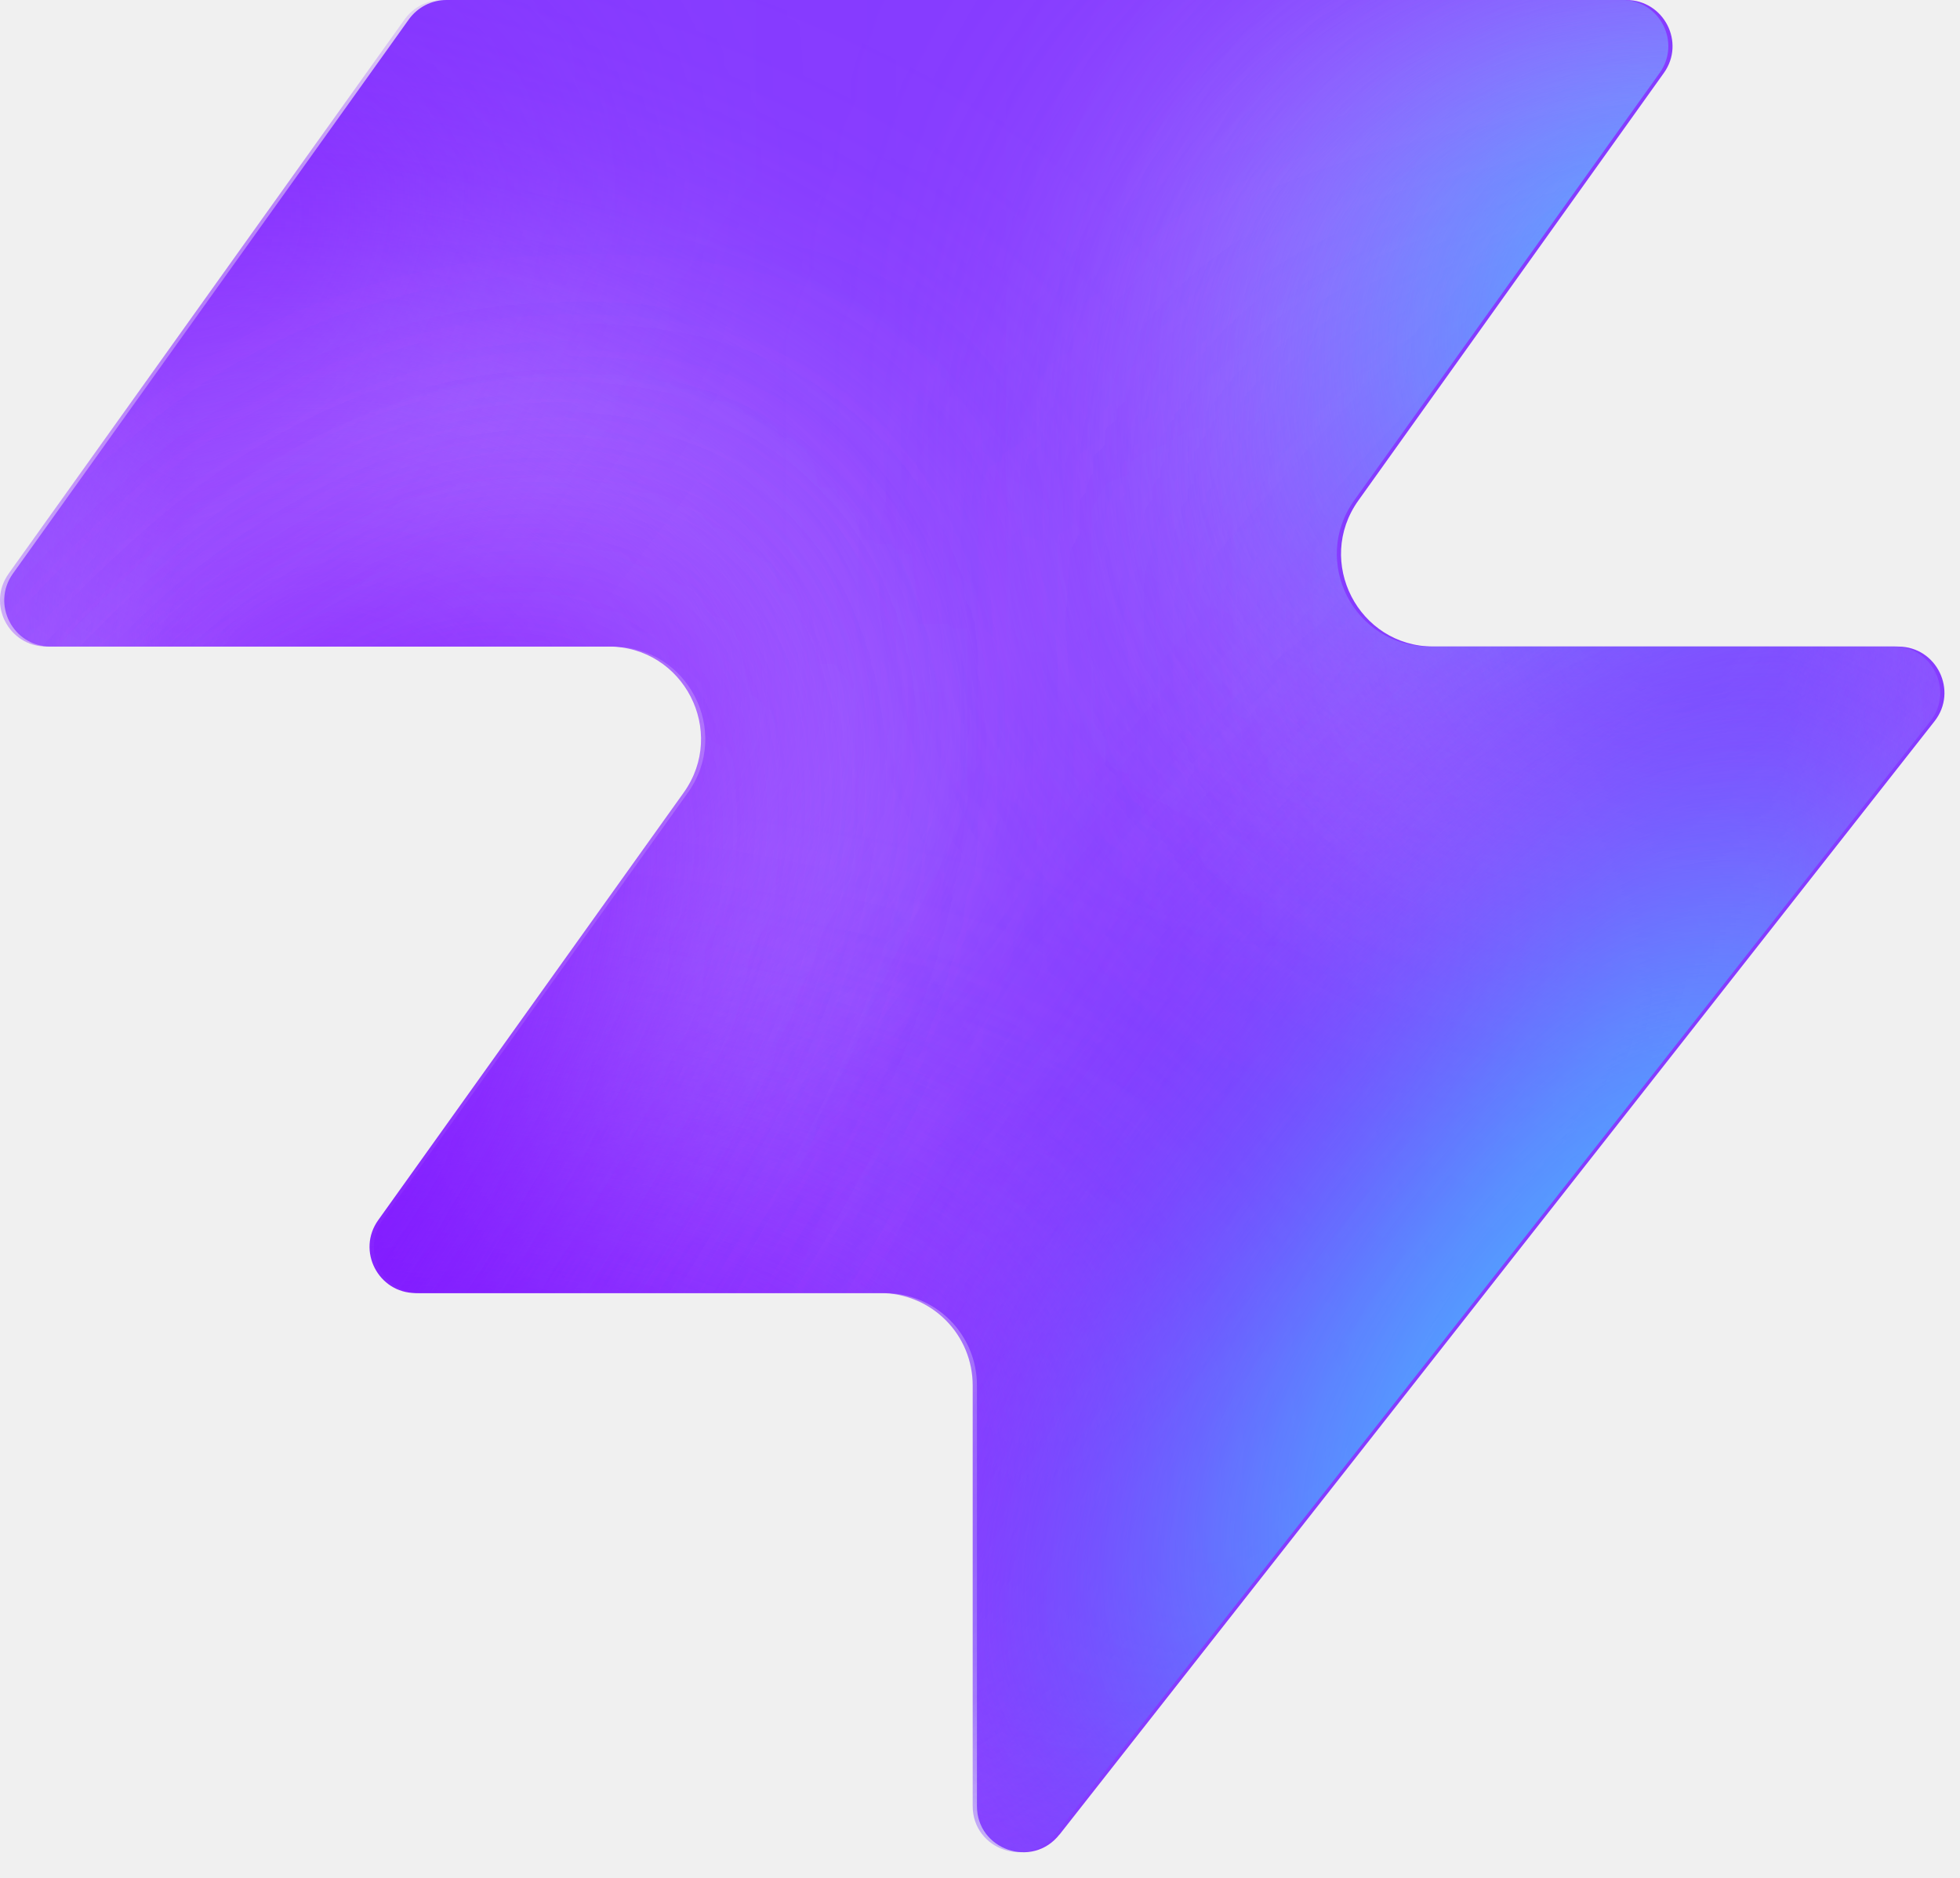
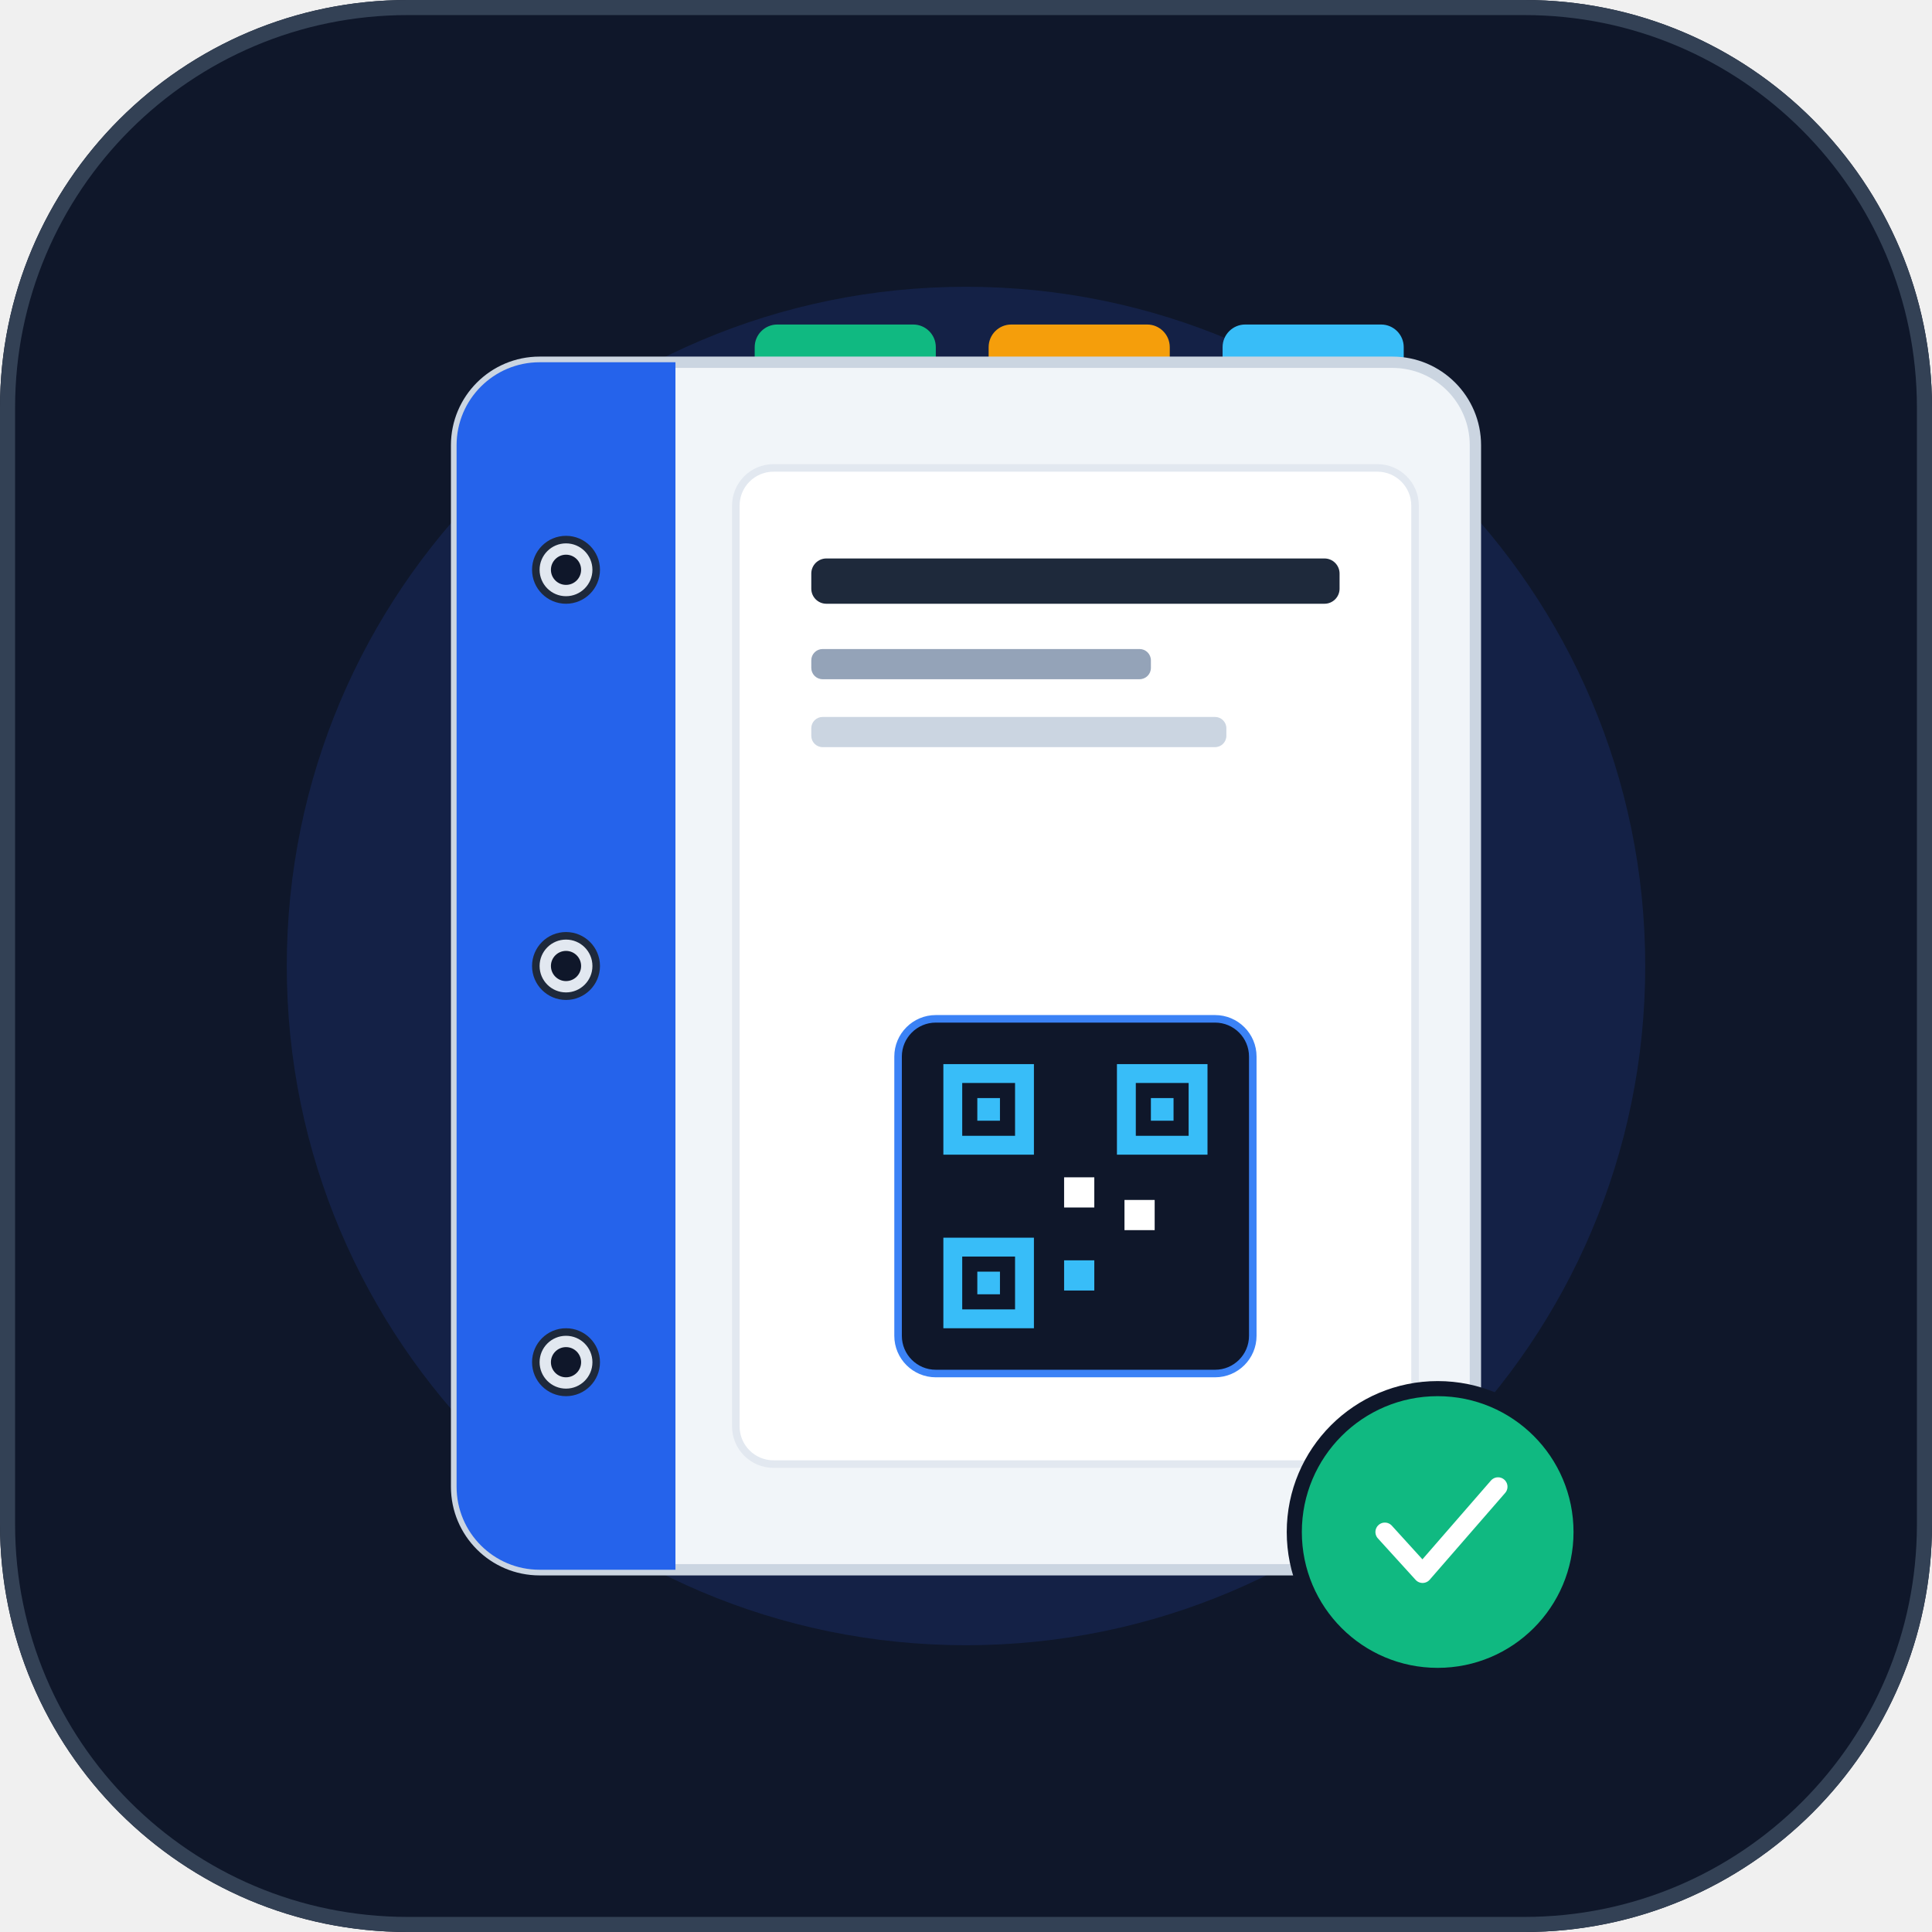
- <svg xmlns="http://www.w3.org/2000/svg" width="48" height="46" fill="none" viewBox="0 0 48 46">
-   <path fill="#863bff" d="M25.946 44.938c-.664.845-2.021.375-2.021-.698V33.937a2.26 2.26 0 0 0-2.262-2.262H10.287c-.92 0-1.456-1.04-.92-1.788l7.48-10.471c1.07-1.497 0-3.578-1.842-3.578H1.237c-.92 0-1.456-1.04-.92-1.788L10.013.474c.214-.297.556-.474.92-.474h28.894c.92 0 1.456 1.04.92 1.788l-7.48 10.471c-1.07 1.498 0 3.579 1.842 3.579h11.377c.943 0 1.473 1.088.89 1.83L25.947 44.94z" style="fill:#863bff;fill:color(display-p3 .525 .23 1);fill-opacity:1" />
-   <mask id="a" width="48" height="46" x="0" y="0" maskUnits="userSpaceOnUse" style="mask-type:alpha">
-     <path fill="#000" d="M25.842 44.938c-.664.844-2.021.375-2.021-.698V33.937a2.26 2.26 0 0 0-2.262-2.262H10.183c-.92 0-1.456-1.04-.92-1.788l7.48-10.471c1.07-1.498 0-3.579-1.842-3.579H1.133c-.92 0-1.456-1.04-.92-1.787L9.91.473c.214-.297.556-.474.92-.474h28.894c.92 0 1.456 1.04.92 1.788l-7.48 10.471c-1.07 1.498 0 3.578 1.842 3.578h11.377c.943 0 1.473 1.088.89 1.832L25.843 44.94z" style="fill:#000;fill-opacity:1" />
-   </mask>
-   <g mask="url(#a)">
-     <g filter="url(#b)">
-       <ellipse cx="5.508" cy="14.704" fill="#ede6ff" rx="5.508" ry="14.704" style="fill:#ede6ff;fill:color(display-p3 .927 .903 1);fill-opacity:1" transform="matrix(.00324 1 1 -.00324 -4.47 31.516)" />
-     </g>
-     <g filter="url(#c)">
-       <ellipse cx="10.399" cy="29.851" fill="#ede6ff" rx="10.399" ry="29.851" style="fill:#ede6ff;fill:color(display-p3 .927 .903 1);fill-opacity:1" transform="matrix(.00324 1 1 -.00324 -39.328 7.883)" />
-     </g>
-     <g filter="url(#d)">
-       <ellipse cx="5.508" cy="30.487" fill="#7e14ff" rx="5.508" ry="30.487" style="fill:#7e14ff;fill:color(display-p3 .492 .077 1);fill-opacity:1" transform="rotate(89.814 -25.913 -14.639)scale(1 -1)" />
-     </g>
-     <g filter="url(#e)">
-       <ellipse cx="5.508" cy="30.599" fill="#7e14ff" rx="5.508" ry="30.599" style="fill:#7e14ff;fill:color(display-p3 .492 .077 1);fill-opacity:1" transform="rotate(89.814 -32.644 -3.334)scale(1 -1)" />
-     </g>
-     <g filter="url(#f)">
-       <ellipse cx="5.508" cy="30.599" fill="#7e14ff" rx="5.508" ry="30.599" style="fill:#7e14ff;fill:color(display-p3 .492 .077 1);fill-opacity:1" transform="matrix(.00324 1 1 -.00324 -34.34 30.47)" />
-     </g>
-     <g filter="url(#g)">
-       <ellipse cx="14.072" cy="22.078" fill="#ede6ff" rx="14.072" ry="22.078" style="fill:#ede6ff;fill:color(display-p3 .927 .903 1);fill-opacity:1" transform="rotate(93.35 24.506 48.493)scale(-1 1)" />
-     </g>
-     <g filter="url(#h)">
-       <ellipse cx="3.47" cy="21.501" fill="#7e14ff" rx="3.47" ry="21.501" style="fill:#7e14ff;fill:color(display-p3 .492 .077 1);fill-opacity:1" transform="rotate(89.009 28.708 47.59)scale(-1 1)" />
-     </g>
-     <g filter="url(#i)">
-       <ellipse cx="3.47" cy="21.501" fill="#7e14ff" rx="3.47" ry="21.501" style="fill:#7e14ff;fill:color(display-p3 .492 .077 1);fill-opacity:1" transform="rotate(89.009 28.708 47.59)scale(-1 1)" />
-     </g>
-     <g filter="url(#j)">
-       <ellipse cx=".387" cy="8.972" fill="#7e14ff" rx="4.407" ry="29.108" style="fill:#7e14ff;fill:color(display-p3 .492 .077 1);fill-opacity:1" transform="rotate(39.51 .387 8.972)" />
-     </g>
-     <g filter="url(#k)">
-       <ellipse cx="47.523" cy="-6.092" fill="#7e14ff" rx="4.407" ry="29.108" style="fill:#7e14ff;fill:color(display-p3 .492 .077 1);fill-opacity:1" transform="rotate(37.892 47.523 -6.092)" />
-     </g>
-     <g filter="url(#l)">
-       <ellipse cx="41.412" cy="6.333" fill="#47bfff" rx="5.971" ry="9.665" style="fill:#47bfff;fill:color(display-p3 .28 .748 1);fill-opacity:1" transform="rotate(37.892 41.412 6.333)" />
-     </g>
-     <g filter="url(#m)">
-       <ellipse cx="-1.879" cy="38.332" fill="#7e14ff" rx="4.407" ry="29.108" style="fill:#7e14ff;fill:color(display-p3 .492 .077 1);fill-opacity:1" transform="rotate(37.892 -1.88 38.332)" />
-     </g>
-     <g filter="url(#n)">
-       <ellipse cx="-1.879" cy="38.332" fill="#7e14ff" rx="4.407" ry="29.108" style="fill:#7e14ff;fill:color(display-p3 .492 .077 1);fill-opacity:1" transform="rotate(37.892 -1.88 38.332)" />
-     </g>
-     <g filter="url(#o)">
-       <ellipse cx="35.651" cy="29.907" fill="#7e14ff" rx="4.407" ry="29.108" style="fill:#7e14ff;fill:color(display-p3 .492 .077 1);fill-opacity:1" transform="rotate(37.892 35.651 29.907)" />
-     </g>
-     <g filter="url(#p)">
-       <ellipse cx="38.418" cy="32.4" fill="#47bfff" rx="5.971" ry="15.297" style="fill:#47bfff;fill:color(display-p3 .28 .748 1);fill-opacity:1" transform="rotate(37.892 38.418 32.4)" />
-     </g>
-   </g>
-   <defs>
-     <filter id="b" width="60.045" height="41.654" x="-19.77" y="16.149" color-interpolation-filters="sRGB" filterUnits="userSpaceOnUse">
-       <feFlood flood-opacity="0" result="BackgroundImageFix" />
-       <feBlend in="SourceGraphic" in2="BackgroundImageFix" result="shape" />
-       <feGaussianBlur result="effect1_foregroundBlur_2002_17158" stdDeviation="7.659" />
-     </filter>
-     <filter id="c" width="90.34" height="51.437" x="-54.613" y="-7.533" color-interpolation-filters="sRGB" filterUnits="userSpaceOnUse">
-       <feFlood flood-opacity="0" result="BackgroundImageFix" />
-       <feBlend in="SourceGraphic" in2="BackgroundImageFix" result="shape" />
-       <feGaussianBlur result="effect1_foregroundBlur_2002_17158" stdDeviation="7.659" />
-     </filter>
-     <filter id="d" width="79.355" height="29.4" x="-49.64" y="2.03" color-interpolation-filters="sRGB" filterUnits="userSpaceOnUse">
-       <feFlood flood-opacity="0" result="BackgroundImageFix" />
-       <feBlend in="SourceGraphic" in2="BackgroundImageFix" result="shape" />
-       <feGaussianBlur result="effect1_foregroundBlur_2002_17158" stdDeviation="4.596" />
-     </filter>
-     <filter id="e" width="79.579" height="29.4" x="-45.045" y="20.029" color-interpolation-filters="sRGB" filterUnits="userSpaceOnUse">
-       <feFlood flood-opacity="0" result="BackgroundImageFix" />
-       <feBlend in="SourceGraphic" in2="BackgroundImageFix" result="shape" />
-       <feGaussianBlur result="effect1_foregroundBlur_2002_17158" stdDeviation="4.596" />
-     </filter>
-     <filter id="f" width="79.579" height="29.4" x="-43.513" y="21.178" color-interpolation-filters="sRGB" filterUnits="userSpaceOnUse">
-       <feFlood flood-opacity="0" result="BackgroundImageFix" />
-       <feBlend in="SourceGraphic" in2="BackgroundImageFix" result="shape" />
-       <feGaussianBlur result="effect1_foregroundBlur_2002_17158" stdDeviation="4.596" />
-     </filter>
-     <filter id="g" width="74.749" height="58.852" x="15.756" y="-17.901" color-interpolation-filters="sRGB" filterUnits="userSpaceOnUse">
-       <feFlood flood-opacity="0" result="BackgroundImageFix" />
-       <feBlend in="SourceGraphic" in2="BackgroundImageFix" result="shape" />
-       <feGaussianBlur result="effect1_foregroundBlur_2002_17158" stdDeviation="7.659" />
-     </filter>
-     <filter id="h" width="61.377" height="25.362" x="23.548" y="2.284" color-interpolation-filters="sRGB" filterUnits="userSpaceOnUse">
-       <feFlood flood-opacity="0" result="BackgroundImageFix" />
-       <feBlend in="SourceGraphic" in2="BackgroundImageFix" result="shape" />
-       <feGaussianBlur result="effect1_foregroundBlur_2002_17158" stdDeviation="4.596" />
-     </filter>
-     <filter id="i" width="61.377" height="25.362" x="23.548" y="2.284" color-interpolation-filters="sRGB" filterUnits="userSpaceOnUse">
-       <feFlood flood-opacity="0" result="BackgroundImageFix" />
-       <feBlend in="SourceGraphic" in2="BackgroundImageFix" result="shape" />
-       <feGaussianBlur result="effect1_foregroundBlur_2002_17158" stdDeviation="4.596" />
-     </filter>
-     <filter id="j" width="56.045" height="63.649" x="-27.636" y="-22.853" color-interpolation-filters="sRGB" filterUnits="userSpaceOnUse">
-       <feFlood flood-opacity="0" result="BackgroundImageFix" />
-       <feBlend in="SourceGraphic" in2="BackgroundImageFix" result="shape" />
-       <feGaussianBlur result="effect1_foregroundBlur_2002_17158" stdDeviation="4.596" />
-     </filter>
-     <filter id="k" width="54.814" height="64.646" x="20.116" y="-38.415" color-interpolation-filters="sRGB" filterUnits="userSpaceOnUse">
-       <feFlood flood-opacity="0" result="BackgroundImageFix" />
-       <feBlend in="SourceGraphic" in2="BackgroundImageFix" result="shape" />
-       <feGaussianBlur result="effect1_foregroundBlur_2002_17158" stdDeviation="4.596" />
-     </filter>
-     <filter id="l" width="33.541" height="35.313" x="24.641" y="-11.323" color-interpolation-filters="sRGB" filterUnits="userSpaceOnUse">
-       <feFlood flood-opacity="0" result="BackgroundImageFix" />
-       <feBlend in="SourceGraphic" in2="BackgroundImageFix" result="shape" />
-       <feGaussianBlur result="effect1_foregroundBlur_2002_17158" stdDeviation="4.596" />
-     </filter>
-     <filter id="m" width="54.814" height="64.646" x="-29.286" y="6.009" color-interpolation-filters="sRGB" filterUnits="userSpaceOnUse">
-       <feFlood flood-opacity="0" result="BackgroundImageFix" />
-       <feBlend in="SourceGraphic" in2="BackgroundImageFix" result="shape" />
-       <feGaussianBlur result="effect1_foregroundBlur_2002_17158" stdDeviation="4.596" />
-     </filter>
-     <filter id="n" width="54.814" height="64.646" x="-29.286" y="6.009" color-interpolation-filters="sRGB" filterUnits="userSpaceOnUse">
-       <feFlood flood-opacity="0" result="BackgroundImageFix" />
-       <feBlend in="SourceGraphic" in2="BackgroundImageFix" result="shape" />
-       <feGaussianBlur result="effect1_foregroundBlur_2002_17158" stdDeviation="4.596" />
-     </filter>
-     <filter id="o" width="54.814" height="64.646" x="8.244" y="-2.416" color-interpolation-filters="sRGB" filterUnits="userSpaceOnUse">
-       <feFlood flood-opacity="0" result="BackgroundImageFix" />
-       <feBlend in="SourceGraphic" in2="BackgroundImageFix" result="shape" />
-       <feGaussianBlur result="effect1_foregroundBlur_2002_17158" stdDeviation="4.596" />
-     </filter>
-     <filter id="p" width="39.409" height="43.623" x="18.713" y="10.588" color-interpolation-filters="sRGB" filterUnits="userSpaceOnUse">
-       <feFlood flood-opacity="0" result="BackgroundImageFix" />
-       <feBlend in="SourceGraphic" in2="BackgroundImageFix" result="shape" />
-       <feGaussianBlur result="effect1_foregroundBlur_2002_17158" stdDeviation="4.596" />
-     </filter>
-   </defs>
+ <svg xmlns="http://www.w3.org/2000/svg" viewBox="0 0 512 512" fill="none">
+   <rect width="512" height="512" rx="108" fill="#0f172a" />
+   <rect x="2" y="2" width="508" height="508" rx="106" stroke="#334155" stroke-width="4" />
+   <circle cx="256" cy="256" r="180" fill="#1e3a8a" opacity="0.3" />
+   <rect x="200" y="86" width="48" height="28" rx="6" fill="#10b981" />
+   <rect x="262" y="86" width="48" height="28" rx="6" fill="#f59e0b" />
+   <rect x="324" y="86" width="48" height="28" rx="6" fill="#38bdf8" />
+   <rect x="121" y="96" width="270" height="320" rx="22" fill="#f1f5f9" stroke="#cbd5e1" stroke-width="3" />
+   <path d="M121 118C121 105.85 130.85 96 143 96H179V416H143C130.85 416 121 406.15 121 394V118Z" fill="#2563eb" />
+   <circle cx="150" cy="151" r="8" fill="#e2e8f0" stroke="#1e293b" stroke-width="2" />
+   <circle cx="150" cy="151" r="4" fill="#0f172a" />
+   <circle cx="150" cy="256" r="8" fill="#e2e8f0" stroke="#1e293b" stroke-width="2" />
+   <circle cx="150" cy="256" r="4" fill="#0f172a" />
+   <circle cx="150" cy="361" r="8" fill="#e2e8f0" stroke="#1e293b" stroke-width="2" />
+   <circle cx="150" cy="361" r="4" fill="#0f172a" />
+   <rect x="195" y="124" width="180" height="264" rx="10" fill="#ffffff" stroke="#e2e8f0" stroke-width="2" />
+   <rect x="215" y="148" width="140" height="12" rx="4" fill="#1e293b" />
+   <rect x="215" y="172" width="90" height="8" rx="3" fill="#94a3b8" />
+   <rect x="215" y="190" width="110" height="8" rx="3" fill="#cbd5e1" />
+   <rect x="238" y="270" width="94" height="94" rx="10" fill="#0f172a" stroke="#3b82f6" stroke-width="2" />
+   <rect x="250" y="282" width="24" height="24" fill="#38bdf8" />
+   <rect x="255" y="287" width="14" height="14" fill="#0f172a" />
+   <rect x="259" y="291" width="6" height="6" fill="#38bdf8" />
+   <rect x="296" y="282" width="24" height="24" fill="#38bdf8" />
+   <rect x="301" y="287" width="14" height="14" fill="#0f172a" />
+   <rect x="305" y="291" width="6" height="6" fill="#38bdf8" />
+   <rect x="250" y="328" width="24" height="24" fill="#38bdf8" />
+   <rect x="255" y="333" width="14" height="14" fill="#0f172a" />
+   <rect x="259" y="337" width="6" height="6" fill="#38bdf8" />
+   <rect x="282" y="312" width="8" height="8" fill="#ffffff" />
+   <rect x="298" y="318" width="8" height="8" fill="#ffffff" />
+   <rect x="282" y="334" width="8" height="8" fill="#38bdf8" />
+   <circle cx="381" cy="406" r="38" fill="#10b981" stroke="#0f172a" stroke-width="4" />
+   <path d="M367 406L377 417L397 394" stroke="#ffffff" stroke-width="5" stroke-linecap="round" stroke-linejoin="round" />
</svg>
